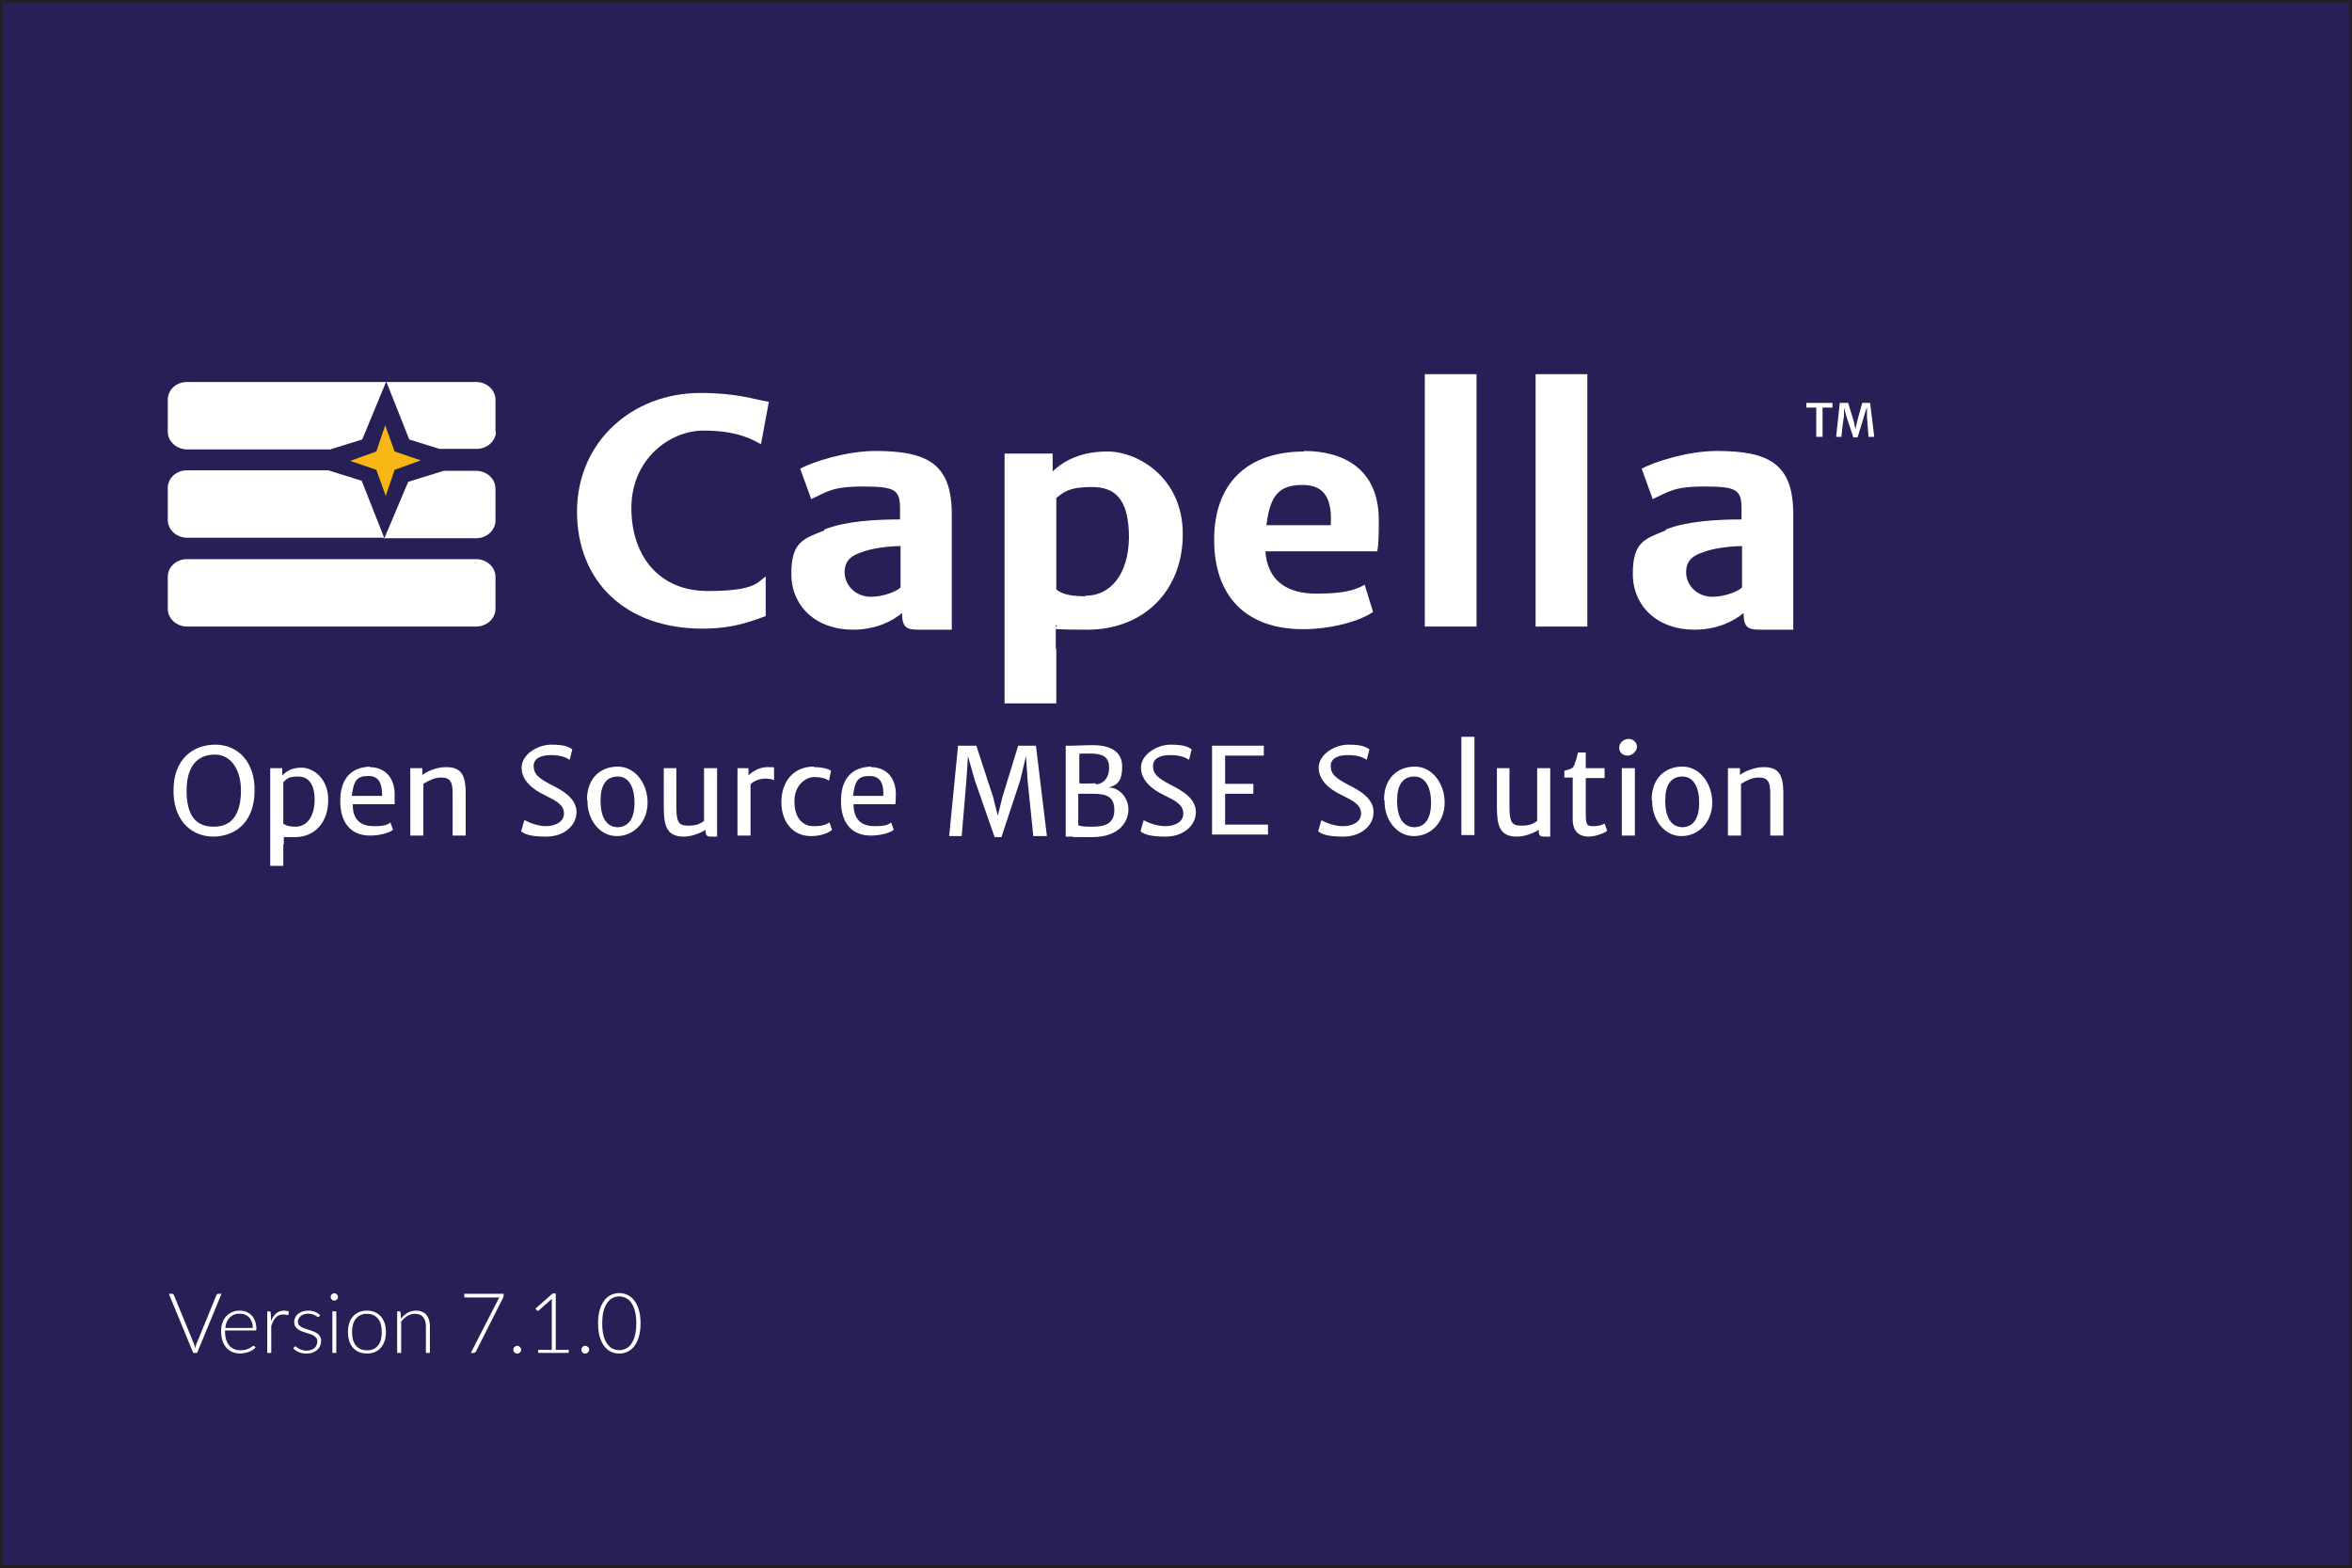
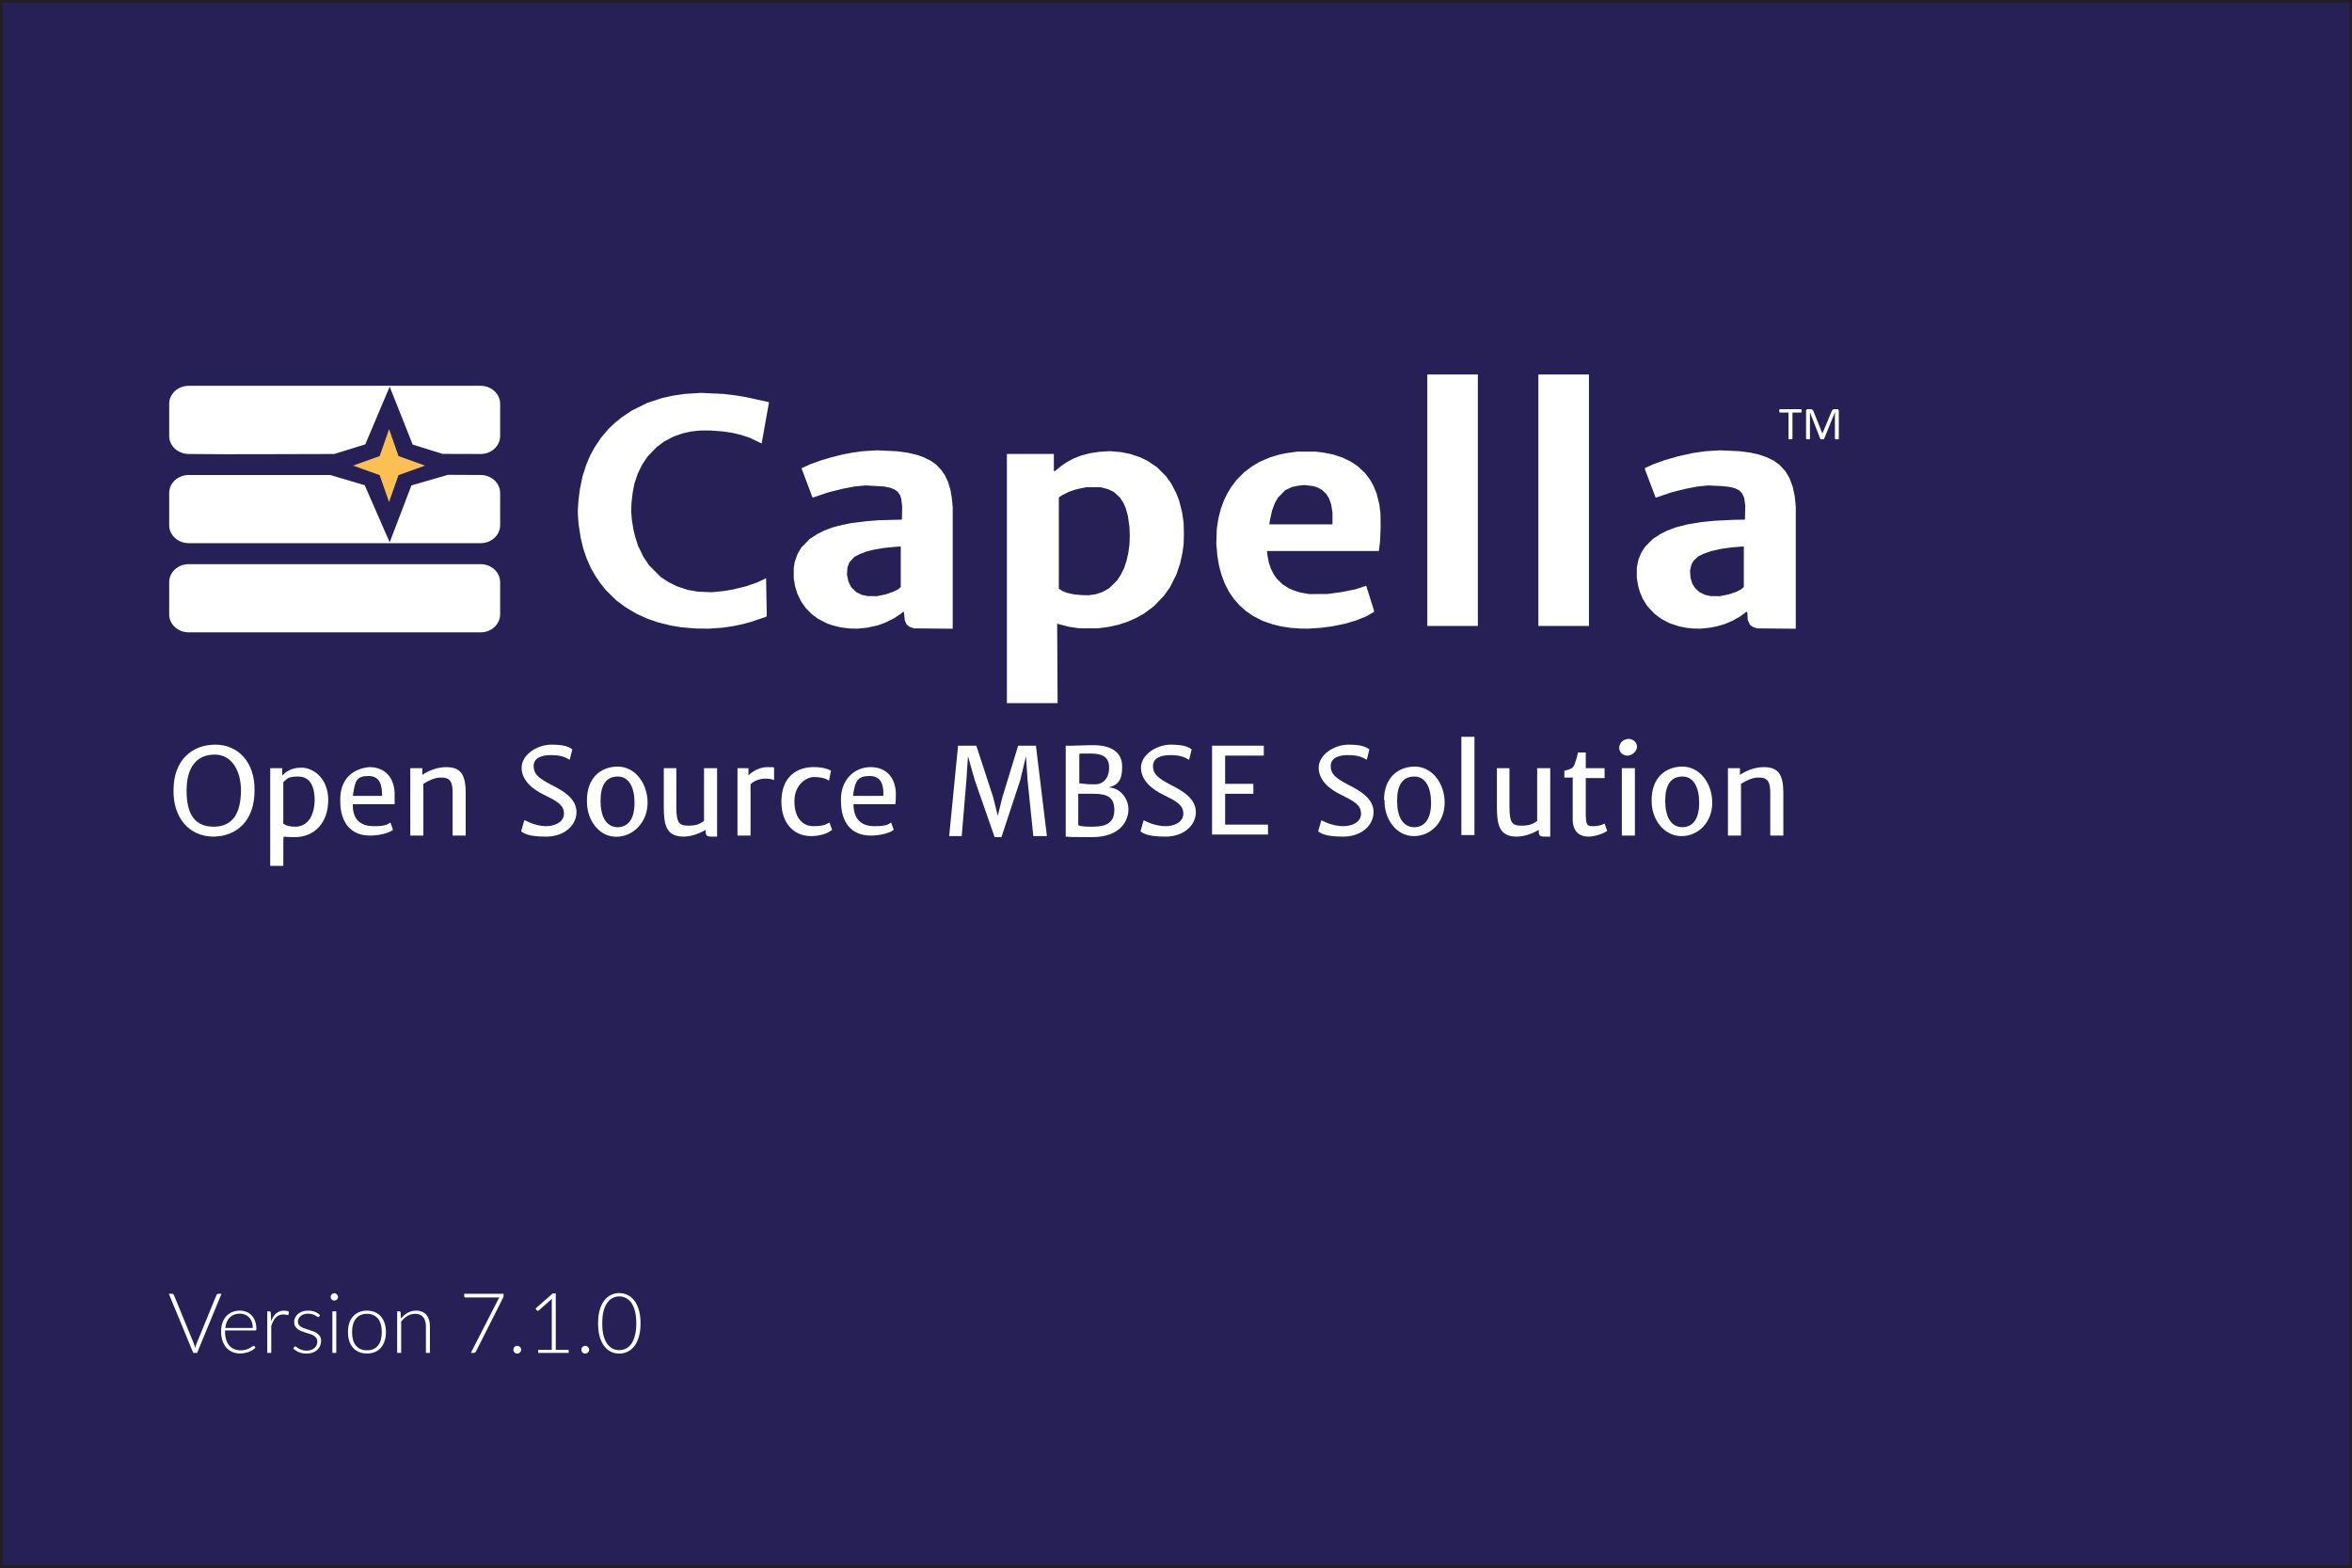
- <svg xmlns="http://www.w3.org/2000/svg" version="1.1" viewBox="0 0 450 300">
-   <defs>
-     <style>
+ <svg xmlns="http://www.w3.org/2000/svg" version="1.1" viewBox="0 0 450 300" id="svg39">
+   <defs id="defs1">
+     <style id="style1">
      .cls-1, .cls-version {
        isolation: isolate;
      }

      .cls-3 {
        fill: #262057;
        stroke: #231f20;
        stroke-miterlimit: 10;
      }

      .cls-4, .cls-version {
        fill: #fff;
      }

      .cls-5 {
        fill: #f9b716;
      }

      .cls-version {
        font-family: Lato-Light, Lato;
        font-size: 16px;
        font-weight: 300;
      }
    </style>
  </defs>
-   <g>
-     <g id="Layer_1">
-       <rect class="cls-3" width="450" height="300" />
-       <g id="Layer_1-2">
-         <g>
-           <g id="Layer_1-2-2" data-name="Layer_1-2">
-             <g>
-               <g>
-                 <path class="cls-4" d="M33.2,151.2c0-5.8,3.6-8.7,8-8.7s7.6,3.4,7.5,8.8c0,5.8-3.4,8.7-7.8,8.8-4.8,0-7.8-3.7-7.7-8.9h0ZM46.1,151.2c0-3.6-1.7-6.8-5-6.8s-5.4,2.2-5.4,6.9,1.7,6.9,5.2,6.9,5.2-2.4,5.2-7h0Z" />
-                 <path class="cls-4" d="M54.2,161.5v4.2h-2.5v-18.7h2.3v1.4c.6-.6,1.6-1.5,3.7-1.5s5.1,1.9,5.1,6.2-2.6,7.1-6.4,7.1-1.6-.1-2.1-.3v1.7h0ZM56.5,158.2c2.1,0,3.6-1.7,3.7-5,0-3.1-1.1-4.6-3.2-4.6s-2.2.6-2.8,1.1v7.9c.5.4,1.2.6,2.4.6h-.1Z" />
-                 <path class="cls-4" d="M70.7,146.8c2.6,0,4.6,1.6,4.8,4.8,0,.9,0,1.7,0,2.3h-8v.2c0,3,1.8,4,4,4s2.6-.3,3.2-.7l.5,1.4c-.9.7-2.8,1.1-4.4,1.1-3.7,0-5.7-2.5-5.7-6.6s1.9-6.5,5.8-6.6h-.1ZM73.1,152.3c0-1.9-.3-3.8-2.6-3.8s-2.8.9-3.2,3.8h5.8Z" />
-                 <path class="cls-4" d="M78.6,147h2.2v1.3c.9-.7,2.8-1.5,4.5-1.5,2.8,0,3.8,1.3,3.8,5v8.1h-2.5v-8.1c0-2.1-.4-3.1-2.4-3-.9,0-2.1.5-3.2,1.2v9.9h-2.5v-12.9h0Z" />
-                 <path class="cls-4" d="M100.5,157c.9.5,2.5,1.1,4,1.1s3.4-.7,3.4-2.4-1.4-2.4-3.8-3.6c-2.1-1-4.3-2.7-4.3-5.2s3-4.4,5.7-4.4,3.4.5,4,.9l-.5,2c-.8-.5-1.7-.9-3.6-.9s-3.3.6-3.3,2.1.9,2.3,3.4,3.6c2.2,1.1,4.8,2.6,4.8,5.2s-2.4,4.7-5.8,4.7-4.2-.6-4.8-1l.6-2.1h.2Z" />
-                 <path class="cls-4" d="M112.3,153.1c0-4.2,2.6-6.4,5.9-6.4s5.7,3.2,5.7,6.9-2.6,6.4-5.9,6.4-5.7-3.2-5.6-6.9h0ZM121.4,153.6c0-2.8-1-5-3.2-5s-3.3,1.6-3.3,4.6,1,5,3.2,5.1c2.2,0,3.3-1.7,3.3-4.7h0Z" />
-                 <path class="cls-4" d="M126.9,147h2.5v7.5c0,3.2.7,3.5,2.4,3.5s2.3-.5,2.9-.9v-10.1h2.5v13.1h-.9c-.8,0-1.3,0-1.3-1v-.3c-1.1.7-2.8,1.3-4.2,1.3-3.3,0-3.8-2.2-3.8-5.6v-7.5h0Z" />
-                 <path class="cls-4" d="M141.1,147h2.1v1.4c.6-.7,2.1-1.6,3.6-1.6s1,0,1.3.1v2.4c-.2-.1-.6-.3-1.7-.3s-2.3.5-2.8,1.1v9.8h-2.5v-12.9h0Z" />
-                 <path class="cls-4" d="M155.8,146.8c1.6,0,2.8.4,3.2.7l-.4,1.9c-.7-.5-1.6-.7-2.9-.7s-3.6,1.3-3.7,4.4c-.1,3.3,1.5,5,3.6,5s2.5-.4,3.1-.7l.5,1.4c-.8.7-2.4,1.2-4,1.2-3.6,0-5.7-2.8-5.7-6.5s2.1-6.8,6.2-6.8h0c0,.1,0,.1,0,.1Z" />
-                 <path class="cls-4" d="M166.6,146.8c2.6,0,4.6,1.6,4.8,4.8,0,.9,0,1.7-.1,2.3h-8v.2c.1,3,1.8,4,4,4s2.6-.3,3.2-.7l.5,1.4c-.9.7-2.8,1.1-4.4,1.1-3.7,0-5.7-2.5-5.7-6.6s1.9-6.5,5.8-6.6h0c0,.1-.1.1-.1.1ZM169,152.3c.1-1.9-.3-3.8-2.6-3.8s-2.8.9-3.2,3.8h5.8Z" />
-                 <path class="cls-4" d="M183.2,142.7h3.6l3.2,9.8.9,3.6.9-3.6,3-9.8h3.4l2.1,17.3h-2.6l-1.1-10.7-.3-4.6-1.1,4.6-3.6,10.9h-1.3l-3.8-10.9-1.3-4.6-.3,4.6-.9,10.7h-2.4l1.7-17.3h0Z" />
-                 <path class="cls-4" d="M203.9,142.7h1.2c1.1,0,2.3-.1,4-.1,3.9,0,5.6,1.6,5.6,4.1s-.7,3.5-2.6,4c2.1,0,3.8,2,3.8,4.2s-1.6,5.3-7,5.3-2.9,0-3.7-.1h-1.3v-17.3h0ZM209.5,150.1c1.5,0,2.7-1.1,2.7-3.2s-1.3-2.7-3.6-2.7-1.9,0-2.1.1v5.6c.9.1,2.2,0,3.2,0h0c0,.1-.2.2-.2.2ZM209.1,158.2c2.6,0,4.1-.8,4.1-3.2s-1.3-3.1-4-3.1h-2.9v6c.4.3,1.9.3,2.8.3h0Z" />
-                 <path class="cls-4" d="M218.9,157c.9.5,2.5,1.1,4.1,1.1s3.4-.7,3.4-2.4-1.4-2.4-3.8-3.6c-2.1-1-4.3-2.7-4.3-5.2s3-4.4,5.7-4.4,3.4.5,4,.9l-.5,2c-.8-.5-1.7-.9-3.6-.9s-3.3.6-3.3,2.1.9,2.3,3.4,3.6c2.2,1.1,4.8,2.6,4.8,5.2s-2.4,4.7-5.8,4.7-4.2-.6-4.8-1l.6-2.1h.1Z" />
-                 <path class="cls-4" d="M231.9,142.7h9.9v1.9h-7.4v5.4h5.4v1.9h-5.4v5.9h8.2v1.9h-10.7v-17.3h0v.3Z" />
-                 <path class="cls-4" d="M252.9,157c.9.5,2.5,1.1,4.1,1.1s3.4-.7,3.4-2.4-1.4-2.4-3.8-3.6c-2.1-1-4.3-2.7-4.3-5.2s3-4.4,5.7-4.4,3.4.5,4,.9l-.5,2c-.8-.5-1.7-.9-3.6-.9s-3.3.6-3.3,2.1.9,2.3,3.4,3.6c2.2,1.1,4.8,2.6,4.8,5.2s-2.4,4.7-5.8,4.7-4.2-.6-4.8-1l.6-2.1h0Z" />
-                 <path class="cls-4" d="M264.8,153.1c0-4.2,2.6-6.4,5.9-6.4s5.7,3.2,5.7,6.9-2.6,6.4-5.9,6.4-5.7-3.2-5.6-6.9h-.1ZM273.8,153.6c0-2.8-1-5-3.2-5s-3.3,1.6-3.3,4.6,1,5,3.2,5.1c2.2,0,3.3-1.7,3.3-4.7h0Z" />
-                 <path class="cls-4" d="M279.6,141h2.5v18.8h-2.5v-18.8Z" />
-                 <path class="cls-4" d="M286.3,147h2.5v7.5c0,3.2.7,3.5,2.4,3.5s2.3-.5,2.9-.9v-10.1h2.5v13.1h-.9c-.8,0-1.3,0-1.3-1v-.3c-1.1.7-2.8,1.3-4.2,1.3-3.3,0-3.8-2.2-3.8-5.6v-7.5h-.1Z" />
-                 <path class="cls-4" d="M301,148.8h-1.7v-1.3c1.1-.3,1.6-.4,1.9-1.1.2-.5.5-1.3.7-2.4h1.5v3h3.6v1.9h-3.6v6.5c0,2.5.2,2.7,1.4,2.7s1.8-.3,2.2-.5l.5,1.4c-.7.5-2.3,1.1-3.6,1.1s-3-.6-3-3.3v-7.9h.1Z" />
-                 <path class="cls-4" d="M309.8,143.1c0-1,.9-1.7,1.8-1.7s1.6.7,1.6,1.5-.9,1.7-1.8,1.7-1.6-.6-1.6-1.5h0ZM310.3,147h2.5v12.9h-2.5v-12.9h0Z" />
-                 <path class="cls-4" d="M316,153.1c0-4.2,2.6-6.4,5.9-6.4s5.7,3.2,5.7,6.9-2.6,6.4-5.9,6.4-5.7-3.2-5.6-6.9h-.1ZM325.1,153.6c0-2.8-1-5-3.2-5s-3.3,1.6-3.3,4.6,1,5,3.2,5.1c2.2,0,3.3-1.7,3.3-4.7h0Z" />
-                 <path class="cls-4" d="M330.7,147h2.2v1.3c.9-.7,2.8-1.5,4.5-1.5,2.8,0,3.8,1.3,3.8,5v8.1h-2.5v-8.1c0-2.1-.4-3.1-2.4-3-.9,0-2.1.5-3.2,1.2v9.9h-2.5v-12.9h.1Z" />
-               </g>
-               <g>
-                 <path class="cls-4" d="M32.1,116.5c0,1.9,1.7,3.4,3.7,3.4h55.3c2,0,3.7-1.5,3.7-3.4v-6.1c0-1.9-1.7-3.4-3.7-3.4h-55.3c-2.1,0-3.7,1.5-3.7,3.4v6.1Z" />
-                 <g class="cls-1">
-                   <g class="cls-1">
-                     <path class="cls-4" d="M134,75.2c7,0,10.1,1.2,13.1,1.7l-1.5,8.1c-1.7-.9-4.5-2.6-11-2.6s-13.8,5.5-13.8,14.8,5.4,15.9,14.6,15.9,9.5-1.7,11.1-2.8v7.6c-2.8,1-6.2,2.4-12.1,2.4-14.8,0-24-9.1-24-22.4s10.5-22.7,23.6-22.7h0Z" />
-                     <path class="cls-4" d="M157.8,101.3c4-1.6,9.9-1.9,14.4-1.9v-2.1c0-3.6-1-4.2-7.1-4.2s-6.9,1.1-9.9,2.4l-2.1-5.8c2.3-1.3,8.8-3.4,14.4-3.4,10,0,14.6,2.5,14.6,12.1v22.1h-5.8c-2.4,0-3.7,0-3.7-3v-.2c-1.9,1.6-5.1,3.2-9.4,3.2-7.1,0-11.8-4.5-11.8-10.7s2.4-6.7,6.3-8.3h0v-.2ZM166.7,114.2c2.2,0,4.9-1,5.6-1.8v-7.9c-2.4,0-5.9.5-7.5,1.2-1.5.5-3.2,1.3-3.2,3.8s2.1,4.7,5,4.7h0Z" />
-                     <path class="cls-4" d="M202.1,123.9v10.7h-9.9v-47.8h9.2v3.4c1.6-1.5,4.7-3.8,10.5-3.8s14.4,5,14.4,15.8-7.4,18.3-18.3,18.3-4.5-.5-6-.9v4.5h.1v-.2ZM207.7,114c4.7,0,8.2-4,8.3-11.1,0-7.6-2.8-9.7-7.1-9.7s-5.3.9-6.8,2.1v17.5c1.3,1.1,3.4,1.3,5.6,1.3h0Z" />
-                     <path class="cls-4" d="M249.5,86.3c7.5,0,14.2,3.4,14.3,13,0,2.5,0,4.8-.3,6.2h-21.4c.4,5.6,4.1,8.1,9.7,8.1s7.4-.7,9.3-1.7l1.6,5.2c-2.4,1.7-7.8,3.3-13.4,3.3-11,0-17-6.4-17-17.1s6.2-16.9,17.3-16.9h-.1ZM254.6,100.5c.3-4.8-1-7.7-5.4-7.7s-6.2,1.9-6.9,7.7h12.4-.1Z" />
-                     <path class="cls-4" d="M272.6,71.6h9.9v48.3h-9.9s0-48.3,0-48.3Z" />
-                     <path class="cls-4" d="M293.8,71.6h9.9v48.3h-9.9s0-48.3,0-48.3Z" />
-                     <path class="cls-4" d="M318.8,101.3c4-1.6,9.9-1.9,14.4-1.9v-2.1c0-3.6-1-4.2-7.1-4.2s-6.9,1.1-9.9,2.4l-2.1-5.8c2.3-1.3,8.8-3.4,14.4-3.4,10,0,14.6,2.5,14.6,12.1v22.1h-5.8c-2.4,0-3.7,0-3.7-3v-.2c-1.9,1.6-5.1,3.2-9.4,3.2-7.1,0-11.8-4.5-11.8-10.7s2.4-6.7,6.3-8.3h0v-.2ZM327.7,114.2c2.2,0,4.9-1,5.6-1.8v-7.9c-2.4,0-5.9.5-7.5,1.2-1.5.5-3.2,1.3-3.2,3.8s2.1,4.7,5,4.7h.1Z" />
-                   </g>
-                 </g>
-                 <g>
-                   <path class="cls-4" d="M94.8,82.7v-6.2c0-1.9-1.7-3.4-3.7-3.4h-55.3c-2.1,0-3.7,1.5-3.7,3.4v6.1c0,1.9,1.7,3.4,3.7,3.4h27.4l6.1-1.9,4.6-11.1,4.4,11.1,5.8,1.8h7.1c2,0,3.7-1.5,3.7-3.4h0c0,0,0,.2,0,.2Z" />
-                   <path class="cls-4" d="M73.6,103h17.5c2,0,3.7-1.5,3.7-3.4v-6.1c0-1.9-1.7-3.4-3.7-3.4h-6.2l-6.8,2.1-4.6,10.9h0Z" />
-                   <path class="cls-4" d="M62.7,90h-26.9c-2.1,0-3.7,1.5-3.7,3.4v6.1c0,1.9,1.7,3.4,3.7,3.4h37.7l-4.3-10.9-6.4-2h0Z" />
-                   <polygon class="cls-4" points="73.5 103 73.5 103.2 73.6 103 73.5 103" />
-                 </g>
-                 <path id="path3084" class="cls-5" d="M67,88.2l5-1.8,1.7-5,1.8,5,5,1.7-5,1.8-1.7,5-1.8-5-5-1.7h0Z" />
-               </g>
-             </g>
-           </g>
-           <g>
-             <path class="cls-4" d="M347.5,83.6v-5.6h-1.9v-.9h5v.9h-1.9v5.6h-1.2Z" />
-             <path class="cls-4" d="M351.3,83.6l.7-6.5h1.6l1.1,3.6.3,1.4.3-1.4,1-3.6h1.5l.8,6.5h-1.1l-.3-3.8v-1.8c-.1,0-.6,1.8-.6,1.8l-1.2,3.9h-.8l-1.3-3.9-.5-1.8v1.8c-.1,0-.5,3.8-.5,3.8h-1.1.1Z" />
-           </g>
-         </g>
-       </g>
-       <g class="cls-1">
-         <text class="cls-version" transform="translate(32.1 258.9)">
-           <tspan x="0" y="0">Version 7.1.0</tspan>
-         </text>
-       </g>
-     </g>
+   <g id="g39">
+     <rect class="cls-3" width="450" height="300" id="rect1" />
+   </g>
+   <g class="cls-1" id="g38">
+     <text class="cls-version" transform="translate(32.1 258.9)" id="text37">
+       <tspan x="0" y="0" id="tspan37">Version 7.1.0</tspan>
+     </text>
+   </g>
+   <g id="g22">
+     <path class="cls-4" d="M33.2,151.2c0-5.8,3.6-8.7,8-8.7s7.6,3.4,7.5,8.8c0,5.8-3.4,8.7-7.8,8.8-4.8,0-7.8-3.7-7.7-8.9h0ZM46.1,151.2c0-3.6-1.7-6.8-5-6.8s-5.4,2.2-5.4,6.9,1.7,6.9,5.2,6.9,5.2-2.4,5.2-7h0Z" id="path1" />
+     <path class="cls-4" d="M 54.212,161.59 54.2,165.7 H 51.7 V 147 H 54 v 1.4 c 0.6,-0.6 1.6,-1.5 3.7,-1.5 2.1,0 5.1,1.9 5.1,6.2 0,4.3 -2.6,7.1 -6.4,7.1 -3.8,0 -2.282,-0.552 -2.1,-0.3 -0.092,0.485 -0.104,1.081 -0.088,1.69 z M 56.5,158.2 c 2.1,0 3.6,-1.7 3.7,-5 0,-3.1 -1.1,-4.6 -3.2,-4.6 -2.1,0 -2.2,0.6 -2.8,1.1 v 7.9 c 0.5,0.4 1.2,0.6 2.4,0.6 z" id="path2" />
+     <path class="cls-4" d="m 70.7,146.8 c 2.6,0 4.6,1.6 4.8,4.8 v 2.3 h -8 v 0.2 c 0,3 1.8,4 4,4 2.2,0 2.6,-0.3 3.2,-0.7 l 0.5,1.4 c -0.9,0.7 -2.8,1.1 -4.4,1.1 -3.7,0 -5.7,-2.5 -5.7,-6.6 -0.136,-3.951 2.13,-6.173 5.548,-6.506 z m 2.4,5.5 c 0,-1.9 -0.3,-3.8 -2.6,-3.8 -2.3,0 -2.585,0.9 -2.985,3.8 z" id="path3" />
+     <path class="cls-4" d="M78.6,147h2.2v1.3c.9-.7,2.8-1.5,4.5-1.5,2.8,0,3.8,1.3,3.8,5v8.1h-2.5v-8.1c0-2.1-.4-3.1-2.4-3-.9,0-2.1.5-3.2,1.2v9.9h-2.5v-12.9h0Z" id="path4" />
+     <path class="cls-4" d="M100.5,157c.9.5,2.5,1.1,4,1.1s3.4-.7,3.4-2.4-1.4-2.4-3.8-3.6c-2.1-1-4.3-2.7-4.3-5.2s3-4.4,5.7-4.4,3.4.5,4,.9l-.5,2c-.8-.5-1.7-.9-3.6-.9s-3.3.6-3.3,2.1.9,2.3,3.4,3.6c2.2,1.1,4.8,2.6,4.8,5.2s-2.4,4.7-5.8,4.7-4.2-.6-4.8-1l.6-2.1h.2Z" id="path5" />
+     <path class="cls-4" d="m 112.3,153.1 c 0,-4.2 2.6,-6.4 5.9,-6.4 3.3,0 5.7,3.2 5.7,6.9 0,3.7 -2.702,6.528 -6.002,6.528 -3.3,0 -5.669,-3.199 -5.6,-6.9 z m 9.1,0.5 c 0,-2.8 -1,-5 -3.2,-5 -2.2,0 -3.3,1.6 -3.3,4.6 0,3 1,5 3.2,5.1 2.2,0 3.3,-1.7 3.3,-4.7 z" id="path6" />
+     <path class="cls-4" d="M126.9,147h2.5v7.5c0,3.2.7,3.5,2.4,3.5s2.3-.5,2.9-.9v-10.1h2.5v13.1h-.9c-.8,0-1.3,0-1.3-1v-.3c-1.1.7-2.8,1.3-4.2,1.3-3.3,0-3.8-2.2-3.8-5.6v-7.5h0Z" id="path7" />
+     <path class="cls-4" d="M141.1,147h2.1v1.4c.6-.7,2.1-1.6,3.6-1.6s1,0,1.3.1v2.4c-.2-.1-.6-.3-1.7-.3s-2.3.5-2.8,1.1v9.8h-2.5v-12.9h0Z" id="path8" />
+     <path class="cls-4" d="m 155.8,146.8 c 1.6,0 2.8,0.4 3.2,0.7 l -0.4,1.9 c -0.7,-0.5 -1.6,-0.7 -2.9,-0.7 -1.3,0 -3.6,1.3 -3.7,4.4 -0.1,3.3 1.5,5 3.6,5 2.1,0 2.5,-0.4 3.1,-0.7 l 0.5,1.4 c -0.8,0.7 -2.4,1.2 -4,1.2 -3.6,0 -5.7,-2.8 -5.7,-6.5 0,-6.776 5.556,-6.723 6.2,-6.7 z" id="path9" />
+     <path class="cls-4" d="m 166.6,146.8 c 2.6,0 4.6,1.6 4.8,4.8 0,0.9 0,1.7 -0.1,2.3 h -8 v 0.2 c 0.1,3 1.8,4 4,4 2.2,0 2.6,-0.3 3.2,-0.7 l 0.5,1.4 c -0.9,0.7 -2.8,1.1 -4.4,1.1 -3.7,0 -5.7,-2.5 -5.7,-6.6 -0.153,-3.854 2.372,-6.505 5.7,-6.5 z m 2.4,5.5 c 0.1,-1.9 -0.3,-3.8 -2.6,-3.8 -2.3,0 -2.8,0.9 -3.2,3.8 z" id="path10" />
+     <path class="cls-4" d="M183.2,142.7h3.6l3.2,9.8.9,3.6.9-3.6,3-9.8h3.4l2.1,17.3h-2.6l-1.1-10.7-.3-4.6-1.1,4.6-3.6,10.9h-1.3l-3.8-10.9-1.3-4.6-.3,4.6-.9,10.7h-2.4l1.7-17.3h0Z" id="path11" />
+     <path class="cls-4" d="m 203.9,142.7 h 1.2 c 1.1,0 2.3,-0.1 4,-0.1 3.9,0 5.6,1.6 5.6,4.1 0,2.5 -0.7,3.5 -2.6,4 2.1,0 3.8,2 3.8,4.2 0,2.2 -1.6,5.31 -7,5.3 -3.331,-0.006 -3.322,-0.012 -3.978,-0.028 L 203.9,160.1 v -17.3 0 z m 5.6,7.4 c 1.5,0 2.7,-1.1 2.7,-3.2 0,-2.1 -1.3,-2.7 -3.6,-2.7 -2.3,0 -1.9,0 -2.1,0.1 v 5.6 c 1.795,0.199 1.522,0.17 3,0.2 z m -0.4,8.1 c 2.6,0 4.1,-0.8 4.1,-3.2 0,-2.4 -1.3,-3.1 -4,-3.1 h -2.9 v 6 c 0.4,0.3 1.9,0.3 2.8,0.3 z" id="path12" />
+     <path class="cls-4" d="M218.9,157c.9.5,2.5,1.1,4.1,1.1s3.4-.7,3.4-2.4-1.4-2.4-3.8-3.6c-2.1-1-4.3-2.7-4.3-5.2s3-4.4,5.7-4.4,3.4.5,4,.9l-.5,2c-.8-.5-1.7-.9-3.6-.9s-3.3.6-3.3,2.1.9,2.3,3.4,3.6c2.2,1.1,4.8,2.6,4.8,5.2s-2.4,4.7-5.8,4.7-4.2-.6-4.8-1l.6-2.1h.1Z" id="path13" />
+     <path class="cls-4" d="M231.9,142.7h9.9v1.9h-7.4v5.4h5.4v1.9h-5.4v5.9h8.2v1.9h-10.7v-17.3h0v.3Z" id="path14" />
+     <path class="cls-4" d="M252.9,157c.9.5,2.5,1.1,4.1,1.1s3.4-.7,3.4-2.4-1.4-2.4-3.8-3.6c-2.1-1-4.3-2.7-4.3-5.2s3-4.4,5.7-4.4,3.4.5,4,.9l-.5,2c-.8-.5-1.7-.9-3.6-.9s-3.3.6-3.3,2.1.9,2.3,3.4,3.6c2.2,1.1,4.8,2.6,4.8,5.2s-2.4,4.7-5.8,4.7-4.2-.6-4.8-1l.6-2.1h0Z" id="path15" />
+     <path class="cls-4" d="M264.8,153.1c0-4.2,2.6-6.4,5.9-6.4s5.7,3.2,5.7,6.9-2.6,6.4-5.9,6.4-5.7-3.2-5.6-6.9h-.1ZM273.8,153.6c0-2.8-1-5-3.2-5s-3.3,1.6-3.3,4.6,1,5,3.2,5.1c2.2,0,3.3-1.7,3.3-4.7h0Z" id="path16" />
+     <path class="cls-4" d="M279.6,141h2.5v18.8h-2.5v-18.8Z" id="path17" />
+     <path class="cls-4" d="M286.3,147h2.5v7.5c0,3.2.7,3.5,2.4,3.5s2.3-.5,2.9-.9v-10.1h2.5v13.1h-.9c-.8,0-1.3,0-1.3-1v-.3c-1.1.7-2.8,1.3-4.2,1.3-3.3,0-3.8-2.2-3.8-5.6v-7.5h-.1Z" id="path18" />
+     <path class="cls-4" d="M301,148.8h-1.7v-1.3c1.1-.3,1.6-.4,1.9-1.1.2-.5.5-1.3.7-2.4h1.5v3h3.6v1.9h-3.6v6.5c0,2.5.2,2.7,1.4,2.7s1.8-.3,2.2-.5l.5,1.4c-.7.5-2.3,1.1-3.6,1.1s-3-.6-3-3.3v-7.9h.1Z" id="path19" />
+     <path class="cls-4" d="M309.8,143.1c0-1,.9-1.7,1.8-1.7s1.6.7,1.6,1.5-.9,1.7-1.8,1.7-1.6-.6-1.6-1.5h0ZM310.3,147h2.5v12.9h-2.5v-12.9h0Z" id="path20" />
+     <path class="cls-4" d="m 316,153.1 c 0,-4.2 2.6,-6.4 5.9,-6.4 3.3,0 5.7,3.2 5.7,6.9 0,3.7 -2.6,6.4 -5.9,6.4 -3.3,0 -5.794,-3.184 -5.694,-6.884 z m 9.1,0.5 c 0,-2.8 -1,-5 -3.2,-5 -2.2,0 -3.3,1.6 -3.3,4.6 0,3 1,5 3.2,5.1 2.2,0 3.3,-1.7 3.3,-4.7 z" id="path21" />
+     <path class="cls-4" d="M330.7,147h2.2v1.3c.9-.7,2.8-1.5,4.5-1.5,2.8,0,3.8,1.3,3.8,5v8.1h-2.5v-8.1c0-2.1-.4-3.1-2.4-3-.9,0-2.1.5-3.2,1.2v9.9h-2.5v-12.9h.1Z" id="path22" />
+   </g>
+   <g id="g9" transform="matrix(0.0834278,0,0,0.0834278,32.36923,64.99997)" style="display:inline">
+     <path id="path3084_12_" fill="#262058" d="m 597.493,766.313 -70.634,-42.972 -77.858,27.82 42.972,-70.634 -27.82,-77.858 70.634,42.972 77.858,-27.82 -42.972,70.634 z" transform="matrix(0.4941534,-0.6147671,0.6057332,0.5012623,-172.6624,272.0965)" style="display:inline;fill:#fbbf52;fill-opacity:1" />
+   </g>
+   <g id="g10" style="display:inline;fill:#ffffff;fill-opacity:1" transform="matrix(0.0834278,0,0,0.0834278,32.36923,64.99997)">
+     <path fill="#726aa5" d="m 187.652,773.404 c 0,22.767 20.112,41.225 44.938,41.225 h 669.129 c 24.814,0 44.934,-18.458 44.934,-41.225 v -73.978 c 0,-22.761 -20.119,-41.219 -44.934,-41.219 H 232.59 c -24.826,0 -44.938,18.453 -44.938,41.219 z" id="path3-5" style="fill:#ffffff;fill-opacity:1" transform="translate(-187.652,-143.2622)" />
+     <path fill="#726aa5" d="m 187.652,568.841 c 0,22.77 20.112,41.225 44.938,41.225 h 669.129 c 24.814,0 44.934,-18.455 44.934,-41.225 V 494.87 c 0,-22.765 -20.119,-41.219 -44.934,-41.219 L 827.229,453.281 743.144,477.608 693.334,608.133 636.062,477.114 556.844,453.651 H 232.59 c -24.826,0 -44.938,18.452 -44.938,41.219 z" id="path2-5" style="fill:#ffffff;fill-opacity:1" transform="translate(-187.652,-143.2622)" />
+     <path fill="#726aa5" d="m 187.652,364.285 c 0,22.767 20.114,40.929 44.939,41.22 114.226,1.336 215.584,-0.065 333.613,0 l 71.147,-22.11 55.983,-132.314 52.728,132.814 68.639,21.36 87.019,0.252 c 24.814,0.072 44.934,-18.455 44.934,-41.222 V 290.31 c 0,-22.764 -20.119,-41.221 -44.934,-41.221 H 232.59 c -24.826,0 -44.938,18.452 -44.938,41.221 z" id="path1-9" style="fill:#ffffff;fill-opacity:1" transform="translate(-187.652,-143.2622)" />
+   </g>
+   <g id="g8" style="display:inline;fill:#ffffff;fill-opacity:1" transform="matrix(0.08639489,0,0,0.08639489,28.57459,64.21064)">
+     <path id="path38" style="fill:#ffffff;fill-opacity:1;stroke-width:3.78" d="m 3478.223,254.24 -16.318,1.029 -16.318,1.031 -14,2.021 -14,2.02 -16,3.553 -16,3.551 -15,4.309 -15,4.309 -12.81,4.646 -12.809,4.648 -8.941,4.096 -8.94,4.096 0.07,1.607 0.07,1.607 11.74,31 11.74,31 1.44,-0.221 1.439,-0.219 16,-5.465 16,-5.463 16,-3.998 16,-3.998 13,-2.488 13,-2.49 11.457,-1.182 11.457,-1.182 15.043,0.646 15.043,0.648 9.338,1.033 9.338,1.033 5.662,1.465 5.662,1.465 4.357,2.1 4.359,2.098 3.522,3.522 3.522,3.523 2.312,5.086 2.312,5.086 1.101,8.5 1.102,8.5 -0.295,15.5 -0.293,15.5 -12.5,0.221 -12.5,0.221 -21.5,1.055 -21.5,1.053 -14.5,1.49 -14.5,1.488 -15.5,2.568 -15.5,2.566 -13,3.342 -13,3.34 -9.086,3.482 -9.084,3.482 -7.416,3.717 -7.414,3.715 -8.5,5.51 -8.5,5.51 -8.549,8.621 -8.549,8.619 -3.918,5.996 -3.918,5.994 -3.369,7.795 -3.371,7.795 -1.9,9.211 -1.9,9.209 -0.01,11.5 -0.01,11.5 1.479,9 1.476,9 1.881,6.5 1.881,6.5 3.158,7.576 3.158,7.574 5.01,8.141 5.01,8.139 8.221,8.709 8.219,8.707 7.586,5.641 7.586,5.641 9.059,4.68 9.057,4.678 10.357,3.445 10.355,3.445 8,1.596 8,1.594 8,0.836 8,0.834 7.644,0.133 7.645,0.133 10.352,-1.023 10.357,-1.025 8,-1.586 8,-1.588 8.5,-2.445 8.5,-2.447 8.5,-3.607 8.5,-3.609 8.871,-4.967 8.873,-4.967 6.43,-4.867 6.432,-4.867 h 1.324 1.324 l 0.426,8.75 0.426,8.75 2.568,5.59 2.568,5.592 3.201,2.279 3.201,2.279 4.678,1.559 4.678,1.561 42.75,0.402 42.75,0.404 V 514.021 378.611 l -1.078,-10.924 -1.076,-10.924 -2.309,-11 -2.309,-11 -3.426,-9.117 -3.426,-9.115 -4.438,-7.785 -4.439,-7.787 -6.906,-7.406 -6.904,-7.408 -6.205,-4.428 -6.205,-4.43 -7.891,-3.947 -7.889,-3.947 -9,-3.012 -9,-3.01 -9.07,-2.016 -9.068,-2.016 -11.842,-1.553 -11.842,-1.553 -21.77,-0.996 z m 51.152,213.023 h 0.856 0.855 v 44.912 44.91 l -3.15,2.65 -3.148,2.648 -5.602,2.812 -5.6,2.812 -7.896,2.637 -7.896,2.639 -9.762,1.99 -9.76,1.988 -10.344,-0.08 -10.342,-0.078 -6.25,-1.357 -6.25,-1.359 -6.316,-3.109 -6.316,-3.109 -4.797,-4.596 -4.797,-4.596 -2.922,-4.607 -2.924,-4.607 -1.967,-6.365 -1.967,-6.365 -0.602,-8.135 -0.604,-8.135 1.645,-6.979 1.643,-6.977 2.377,-4.057 2.377,-4.057 4.959,-4.637 4.957,-4.639 5.877,-2.963 5.877,-2.965 8.578,-3.025 8.578,-3.025 11.422,-2.527 11.422,-2.525 11,-1.551 11,-1.549 12.895,-1.014 z" />
+     <path style="fill:#ffffff;fill-opacity:1;stroke-width:3.78" d="M 3188.085,364.763 V 86.263 h -56 -56 V 364.763 643.263 h 56 56 z" id="path42" />
+     <path style="fill:#ffffff;fill-opacity:1;stroke-width:3.78" d="M 2942.085,364.763 V 86.263 h -56 -56 V 364.763 643.263 h 56 56 z" id="path40" />
+     <path id="path34" style="fill:#ffffff;fill-opacity:1;stroke-width:3.78" d="m 2582.586,257.07 -20,0.026 -20,0.026 -12,1.617 -12,1.617 -7.5,1.523 -7.5,1.523 -10.467,3.023 -10.467,3.023 -12.033,5.178 -12.033,5.178 -8.271,4.934 -8.271,4.934 -8.574,6.436 -8.574,6.434 -8.354,8.354 -8.354,8.354 -5.922,7.779 -5.922,7.779 -4.117,6.727 -4.115,6.725 -3.889,7.754 -3.887,7.754 -3.746,10 -3.748,10 -2.781,11 -2.783,11 -1.656,11 -1.654,11 -0.578,16.5 -0.576,16.5 1.215,14 1.217,14 1.91,11 1.912,11 2.482,9.221 2.482,9.223 3.639,9.777 3.639,9.779 4.883,9.559 4.883,9.559 5.363,7.803 5.363,7.805 6.377,7.152 6.379,7.152 7.152,6.377 7.15,6.377 7.844,5.391 7.842,5.389 10.52,5.375 10.521,5.373 10.422,3.621 10.422,3.619 9.578,2.4 9.578,2.4 10.59,1.633 10.592,1.635 10.408,0.797 10.41,0.799 9.5,0.127 9.5,0.127 14.5,-0.982 14.5,-0.98 12,-1.598 12,-1.598 14.225,-2.926 14.225,-2.928 11.938,-3.469 11.938,-3.469 12.037,-4.887 12.035,-4.887 8.053,-4.721 8.051,-4.719 v -1.43 -1.428 l -8.561,-27.203 -8.56,-27.205 -0.289,-0.289 -0.289,-0.287 -11.9,3.973 -11.9,3.975 -15,3.018 -15,3.018 -16,2.158 -16,2.156 -20,0.057 -20,0.057 -9.543,-1.658 -9.541,-1.656 -6.959,-2.139 -6.957,-2.137 -6,-2.51 -6,-2.512 -7,-4.477 -7,-4.479 -6.34,-6.156 -6.34,-6.156 -3.771,-5.5 -3.773,-5.5 -2.781,-5.5 -2.783,-5.5 -2.281,-6.703 -2.279,-6.705 -1.502,-7.795 -1.5,-7.797 -0.609,-5.25 -0.609,-5.25 h 123.895 123.892 l 1.225,-9.75 1.225,-9.75 c 0,0 1.246,-21.327 1.427,-31.901 0.181,-10.576 -0.341,-31.55 -0.341,-31.55 l -1.168,-9.773 -1.17,-9.775 -2.992,-12.213 -2.994,-12.211 -3.51,-8.707 -3.51,-8.707 -3.607,-6.451 -3.607,-6.451 -5.672,-7.629 -5.672,-7.631 -7.996,-7.5 -7.996,-7.5 -7.387,-4.953 -7.387,-4.951 -9.543,-4.73 -9.541,-4.729 -10.5,-3.467 -10.5,-3.467 -10.5,-2.078 -10.5,-2.076 -9,-1.121 z m -24.854,74.135 9.426,1.066 9.428,1.066 4.572,1.355 4.574,1.357 5.309,2.691 5.311,2.689 4.826,4.516 4.826,4.514 3,4.678 3.002,4.678 2.428,6.473 2.43,6.475 1.611,9.426 1.611,9.428 v 13.322 13.324 h -69.938 -69.938 l 0.537,-3.75 0.537,-3.75 2.49,-11.5 2.492,-11.5 3.242,-8.676 3.242,-8.676 3.416,-5.824 3.418,-5.824 8,-8.105 8,-8.107 7.5,-3.553 7.5,-3.555 7.5,-1.531 7.5,-1.531 6.072,-0.588 z" />
+     <path id="path24-4" style="fill:#ffffff;fill-opacity:1;stroke-width:3.78" d="m 2127.586,256.105 -11,0.66 -11,0.66 -10.189,1.385 -10.188,1.385 -10.312,2.6 -10.311,2.6 -9,3.535 -9,3.535 -7.5,4.047 -7.5,4.047 -5.668,3.832 -5.666,3.832 -7.482,6.02 -7.482,6.02 h -1.102 -1.1 v -19 -19 h -52 -52 v 276 276 h 56.137 56.137 l -0.469,-88.07 -0.469,-88.072 2.082,0.623 2.082,0.625 11.182,2.904 11.184,2.904 11.816,1.705 11.818,1.705 20,-0.019 20,-0.019 12.498,-1.686 12.5,-1.686 10.851,-2.449 10.852,-2.449 10.152,-3.398 10.154,-3.396 9.361,-4.215 9.361,-4.215 8.908,-5.086 8.908,-5.086 10.227,-7.684 10.226,-7.684 11,-11.404 11,-11.404 6.754,-9.473 6.756,-9.471 7.299,-14.5 7.301,-14.5 4.172,-12.562 4.172,-12.561 2.438,-11.439 2.439,-11.438 1.33,-9.5 1.332,-9.5 c 0,0 0.477,-15.542 0.466,-23.375 -0.011,-7.833 -0.534,-23.625 -0.534,-23.625 l -1.775,-11.949 -1.775,-11.951 -3.348,-13.049 -3.346,-13.051 -3.166,-8 -3.164,-8 -5.365,-10.303 -5.363,-10.301 -5.812,-8.182 -5.811,-8.182 -10,-10.057 -10,-10.055 -10.789,-7.201 -10.787,-7.199 -8.457,-4.037 -8.457,-4.037 -10.256,-3.416 -10.254,-3.418 -10.082,-2.041 -10.08,-2.041 -12.42,-1.094 z m -22,79.773 8.715,2.166 8.717,2.166 6.639,3.236 6.641,3.238 6.82,6.314 6.82,6.314 3.885,6.225 3.883,6.225 2.34,5.5 2.34,5.5 2.348,8.486 2.35,8.484 1.652,11.516 1.652,11.514 c 0,0 0.792,13.458 0.814,20.125 0.022,6.667 -0.684,19.875 -0.684,19.875 l -1.287,9.5 -1.287,9.5 -1.949,8.5 -1.951,8.5 -2.621,8 -2.619,8 -3.994,8 -3.992,8 -4.016,6 -4.016,6 -8.652,8.5 -8.652,8.5 -7.447,4.195 -7.447,4.193 -7.5,2.482 -7.5,2.48 -7.822,1.074 -7.822,1.074 -7.178,-0.139 -7.178,-0.141 -8.865,-0.785 -8.865,-0.785 -7.635,-1.695 -7.635,-1.693 -5,-1.957 -5,-1.957 -4.248,-2.674 -4.25,-2.674 V 459.646 358.529 l 3.83,-2.535 3.83,-2.535 7.209,-3.629 7.207,-3.631 8.711,-2.908 8.713,-2.908 10.5,-2.197 10.5,-2.197 15.5,-0.055 z" />
+     <path id="path30-3" style="fill:#ffffff;fill-opacity:1;stroke-width:3.78" d="m 1611.223,254.24 -16.109,1.022 -16.108,1.023 -11.211,1.555 -11.209,1.557 -10.5,2 -10.5,2 -12,2.986 -12,2.986 -11.941,3.51 -11.941,3.512 -12.559,4.549 -12.559,4.549 -9.16,4.277 -9.158,4.277 11.416,30.359 11.418,30.361 0.912,2.123 0.914,2.123 17.328,-5.82 17.33,-5.818 16,-3.996 16,-3.994 13.174,-2.543 13.176,-2.543 11.967,-1.135 11.967,-1.137 20.359,1.145 20.357,1.145 7,1.381 7,1.381 4.5,1.756 4.5,1.756 3.977,2.861 3.979,2.861 2.764,4.115 2.762,4.113 1.045,3.613 1.043,3.613 0.994,8.514 0.994,8.514 -0.278,14.486 -0.279,14.486 -25.252,0.656 -25.254,0.656 -14.246,1.125 -14.248,1.125 -16.5,2.045 -16.5,2.047 -10,1.967 -10,1.967 -11.484,3.033 -11.484,3.031 -8.543,3.299 -8.543,3.299 -7.473,3.746 -7.473,3.744 -8.5,5.494 -8.5,5.494 -9.5,9.637 -9.5,9.635 -4.379,7.777 -4.379,7.777 -2.82,8.223 -2.822,8.223 -1.043,6.5 -1.043,6.5 -0.01,11.619 -0.01,11.619 1.531,8.881 1.533,8.881 2.428,8 2.428,8 4.426,9 4.426,9 4.975,7 4.977,7 6.566,6.617 6.566,6.615 6.822,5.146 6.822,5.146 10.5,5.359 10.5,5.359 6.029,2.051 6.031,2.051 7.969,2.01 7.971,2.01 8,1.064 8,1.066 3.5,0.342 3.5,0.342 7.576,0.16 7.576,0.16 10.924,-1.064 10.924,-1.062 11.42,-2.525 11.422,-2.525 8.578,-3.027 8.58,-3.027 10,-5.018 10,-5.016 8.201,-5.455 8.199,-5.457 1.172,-1.41 1.172,-1.412 h 1.377 1.379 l 0.01,0.75 0.01,0.75 1.008,8.795 1.008,8.795 2.119,4.506 2.117,4.508 3.32,2.533 3.322,2.531 4.795,1.596 4.795,1.596 42.75,0.402 42.75,0.404 V 514.452 379.476 l -1.025,-10.357 -1.025,-10.355 -1.523,-8.5 -1.524,-8.5 -2.549,-8.5 -2.549,-8.5 -3.311,-7.191 -3.311,-7.193 -3.842,-5.787 -3.842,-5.789 -5.953,-6.363 -5.953,-6.363 -6.047,-4.291 -6.047,-4.289 -8,-3.99 -8,-3.99 -7,-2.496 -7,-2.496 -11,-2.586 -11,-2.588 -12,-1.555 -12,-1.555 -21.682,-1 z m 52.863,212.887 v 44.979 44.98 l -3.143,2.645 -3.143,2.645 -4.607,2.33 -4.607,2.332 -8.812,3.107 -8.81,3.107 -9.846,2.006 -9.846,2.006 -10.344,-0.08 -10.342,-0.078 -6.5,-1.408 -6.5,-1.408 -6.158,-3.029 -6.156,-3.029 -5.492,-5.404 -5.492,-5.404 -3.107,-6.33 -3.109,-6.328 -1.592,-7.5 -1.592,-7.5 0.537,-8.043 0.535,-8.043 2.148,-5.742 2.147,-5.74 5.375,-5.805 5.373,-5.803 5.791,-3.08 5.793,-3.08 7.5,-2.963 7.5,-2.963 8.5,-2.107 8.5,-2.107 11.5,-1.943 11.5,-1.941 10,-1.006 10,-1.004 8.25,-0.633 z" />
+     <path style="fill:#ffffff;fill-opacity:1;stroke-width:3.78" d="m 1253.085,648.239 14.5,-1.004 11.5,-1.548 11.5,-1.548 12,-2.51 12,-2.51 9,-2.472 9,-2.472 16.5,-5.571 16.5,-5.571 0.86,-0.794 0.86,-0.794 -0.739,-41.967 -0.739,-41.967 -10.121,4.81 -10.12,4.81 -11.744,4.027 -11.744,4.027 -14.256,3.541 -14.256,3.541 -11.5,1.929 -11.5,1.929 -12.5,1.204 -12.5,1.204 -15,-0.572 -15,-0.572 -11.931,-2.074 -11.931,-2.074 -11.812,-3.949 -11.812,-3.949 -9.258,-4.628 -9.258,-4.628 -8.5,-5.591 -8.5,-5.591 -13.046,-13.069 -13.046,-13.069 -6.294,-9.5 -6.294,-9.5 -5.802,-12 -5.801,-12 -3.061,-9.5 -3.061,-9.5 -1.657,-6.5 -1.657,-6.5 -1.923,-11 -1.923,-11 c 0,0 -1.639,-14.001 -1.84,-21.001 -0.201,-7 0.635,-21.001 0.635,-21.001 l 1.207,-10.499 1.207,-10.499 2.006,-10.47 2.006,-10.47 3.506,-10.53 3.506,-10.53 4.835,-10.064 4.835,-10.064 6.259,-9.357 6.259,-9.357 10.037,-10.421 10.037,-10.421 8.534,-6.37 8.534,-6.37 10.5,-5.452 10.5,-5.452 10.092,-3.497 10.092,-3.497 9.408,-2.032 9.408,-2.032 10.356,-1.057 10.356,-1.057 10.144,0.004 10.144,0.004 14,1.037 14,1.037 10.5,1.526 10.5,1.526 10,2.36 10,2.36 9.5,3.164 9.5,3.164 13.148,6.293 13.148,6.293 0.525,-2.634 0.525,-2.634 7.645,-42.848 7.645,-42.848 -0.334,-0.334 -0.334,-0.334 -24.984,-5.47 -24.984,-5.47 -12.5,-2.094 -12.5,-2.094 -13,-1.506 -13,-1.506 -24.249,-1.126 -24.249,-1.126 -18.251,1.136 -18.251,1.136 -13.031,1.914 -13.031,1.914 -11.969,2.668 -11.969,2.668 -16.5,5.423 -16.5,5.423 -17,8.374 -17,8.374 -11.175,7.488 -11.176,7.488 -7.68,6.275 -7.68,6.275 -6.072,5.6 -6.072,5.6 -9.324,10.887 -9.324,10.887 -7.353,11.113 -7.353,11.113 -4.644,8.599 -4.644,8.599 -4.471,10.673 -4.471,10.673 -4.002,12.517 -4.002,12.517 -2.978,14.712 -2.978,14.712 -1.301,10.5 -1.301,10.5 c 0,0 -1.724,18.667 -1.703,28 0.022,9.333 1.833,28 1.833,28 l 2.216,14.5 2.216,14.5 2.892,12 2.892,12 3.68,10.876 3.68,10.876 4.797,10.851 4.797,10.851 4.756,8.272 4.756,8.272 5.002,7.5 5.002,7.5 6.742,8.5 6.742,8.5 11.85,11.577 11.85,11.577 10.401,7.732 10.401,7.732 11.892,7.037 11.892,7.037 11.707,5.255 11.707,5.255 11.593,4.071 11.593,4.071 14.407,3.579 14.407,3.579 11.5,1.934 11.5,1.934 12.5,1.082 12.5,1.082 4.5,0.309 4.5,0.309 13.5,0.165 13.5,0.165 z" id="path26-8" />
+   </g>
+   <g id="g7" style="display:inline;fill:#262057;fill-opacity:1" transform="matrix(0.08412644,0,0,0.08412644,36.35285,65.06598)">
+     <path style="font-size:50.8px;font-family:Calibri;-inkscape-font-specification:Calibri;fill:#ffffff;fill-opacity:1;stroke-width:0.564" d="m 3749.788,224.302 q 0,0.423 -0.211,0.74 -0.211,0.317 -0.74,0.529 -0.529,0.159 -1.375,0.264 -0.793,0.159 -2.115,0.159 -1.216,0 -2.115,-0.159 -0.846,-0.106 -1.375,-0.264 -0.476,-0.211 -0.688,-0.529 -0.211,-0.317 -0.211,-0.74 v -59.599 h -0.106 l -24.379,59.863 q -0.159,0.37 -0.476,0.635 -0.264,0.264 -0.846,0.476 -0.529,0.159 -1.322,0.211 -0.74,0.106 -1.798,0.106 -1.111,0 -1.904,-0.106 -0.793,-0.106 -1.322,-0.264 -0.529,-0.211 -0.846,-0.476 -0.264,-0.264 -0.37,-0.582 l -23.321,-59.863 h -0.053 v 59.599 q 0,0.423 -0.211,0.74 -0.211,0.317 -0.74,0.529 -0.529,0.159 -1.375,0.264 -0.846,0.159 -2.168,0.159 -1.269,0 -2.115,-0.159 -0.846,-0.106 -1.375,-0.264 -0.476,-0.211 -0.688,-0.529 -0.159,-0.317 -0.159,-0.74 v -62.93 q 0,-2.221 1.163,-3.173 1.163,-0.952 2.591,-0.952 h 5.5 q 1.692,0 2.961,0.317 1.269,0.317 2.221,1.005 0.952,0.687 1.586,1.745 0.635,1.058 1.111,2.485 l 19.831,49.551 h 0.264 l 20.624,-49.392 q 0.582,-1.586 1.269,-2.697 0.687,-1.111 1.481,-1.745 0.846,-0.687 1.851,-0.952 1.005,-0.317 2.327,-0.317 h 5.764 q 0.793,0 1.481,0.264 0.74,0.211 1.216,0.74 0.529,0.476 0.846,1.269 0.317,0.74 0.317,1.851 z" id="path45" />
+     <path style="font-size:50.8px;font-family:Calibri;-inkscape-font-specification:Calibri;fill:#ffffff;fill-opacity:1;stroke-width:0.564" d="m 3665.493,161.16 q 0,1.005 -0.106,1.745 -0.106,0.74 -0.37,1.216 -0.211,0.423 -0.582,0.635 -0.318,0.211 -0.74,0.211 h -19.249 v 59.334 q 0,0.423 -0.211,0.74 -0.211,0.317 -0.74,0.529 -0.529,0.159 -1.428,0.264 -0.846,0.159 -2.168,0.159 -1.269,0 -2.168,-0.159 -0.899,-0.106 -1.428,-0.264 -0.529,-0.211 -0.74,-0.529 -0.211,-0.317 -0.211,-0.74 v -59.334 h -19.249 q -0.423,0 -0.793,-0.211 -0.318,-0.211 -0.529,-0.635 -0.212,-0.476 -0.37,-1.216 -0.106,-0.74 -0.106,-1.745 0,-1.005 0.106,-1.745 0.159,-0.793 0.37,-1.269 0.211,-0.476 0.529,-0.687 0.37,-0.211 0.793,-0.211 h 47.594 q 0.423,0 0.74,0.211 0.37,0.211 0.582,0.687 0.264,0.476 0.37,1.269 0.106,0.74 0.106,1.745 z" id="text43" />
  </g>
</svg>
